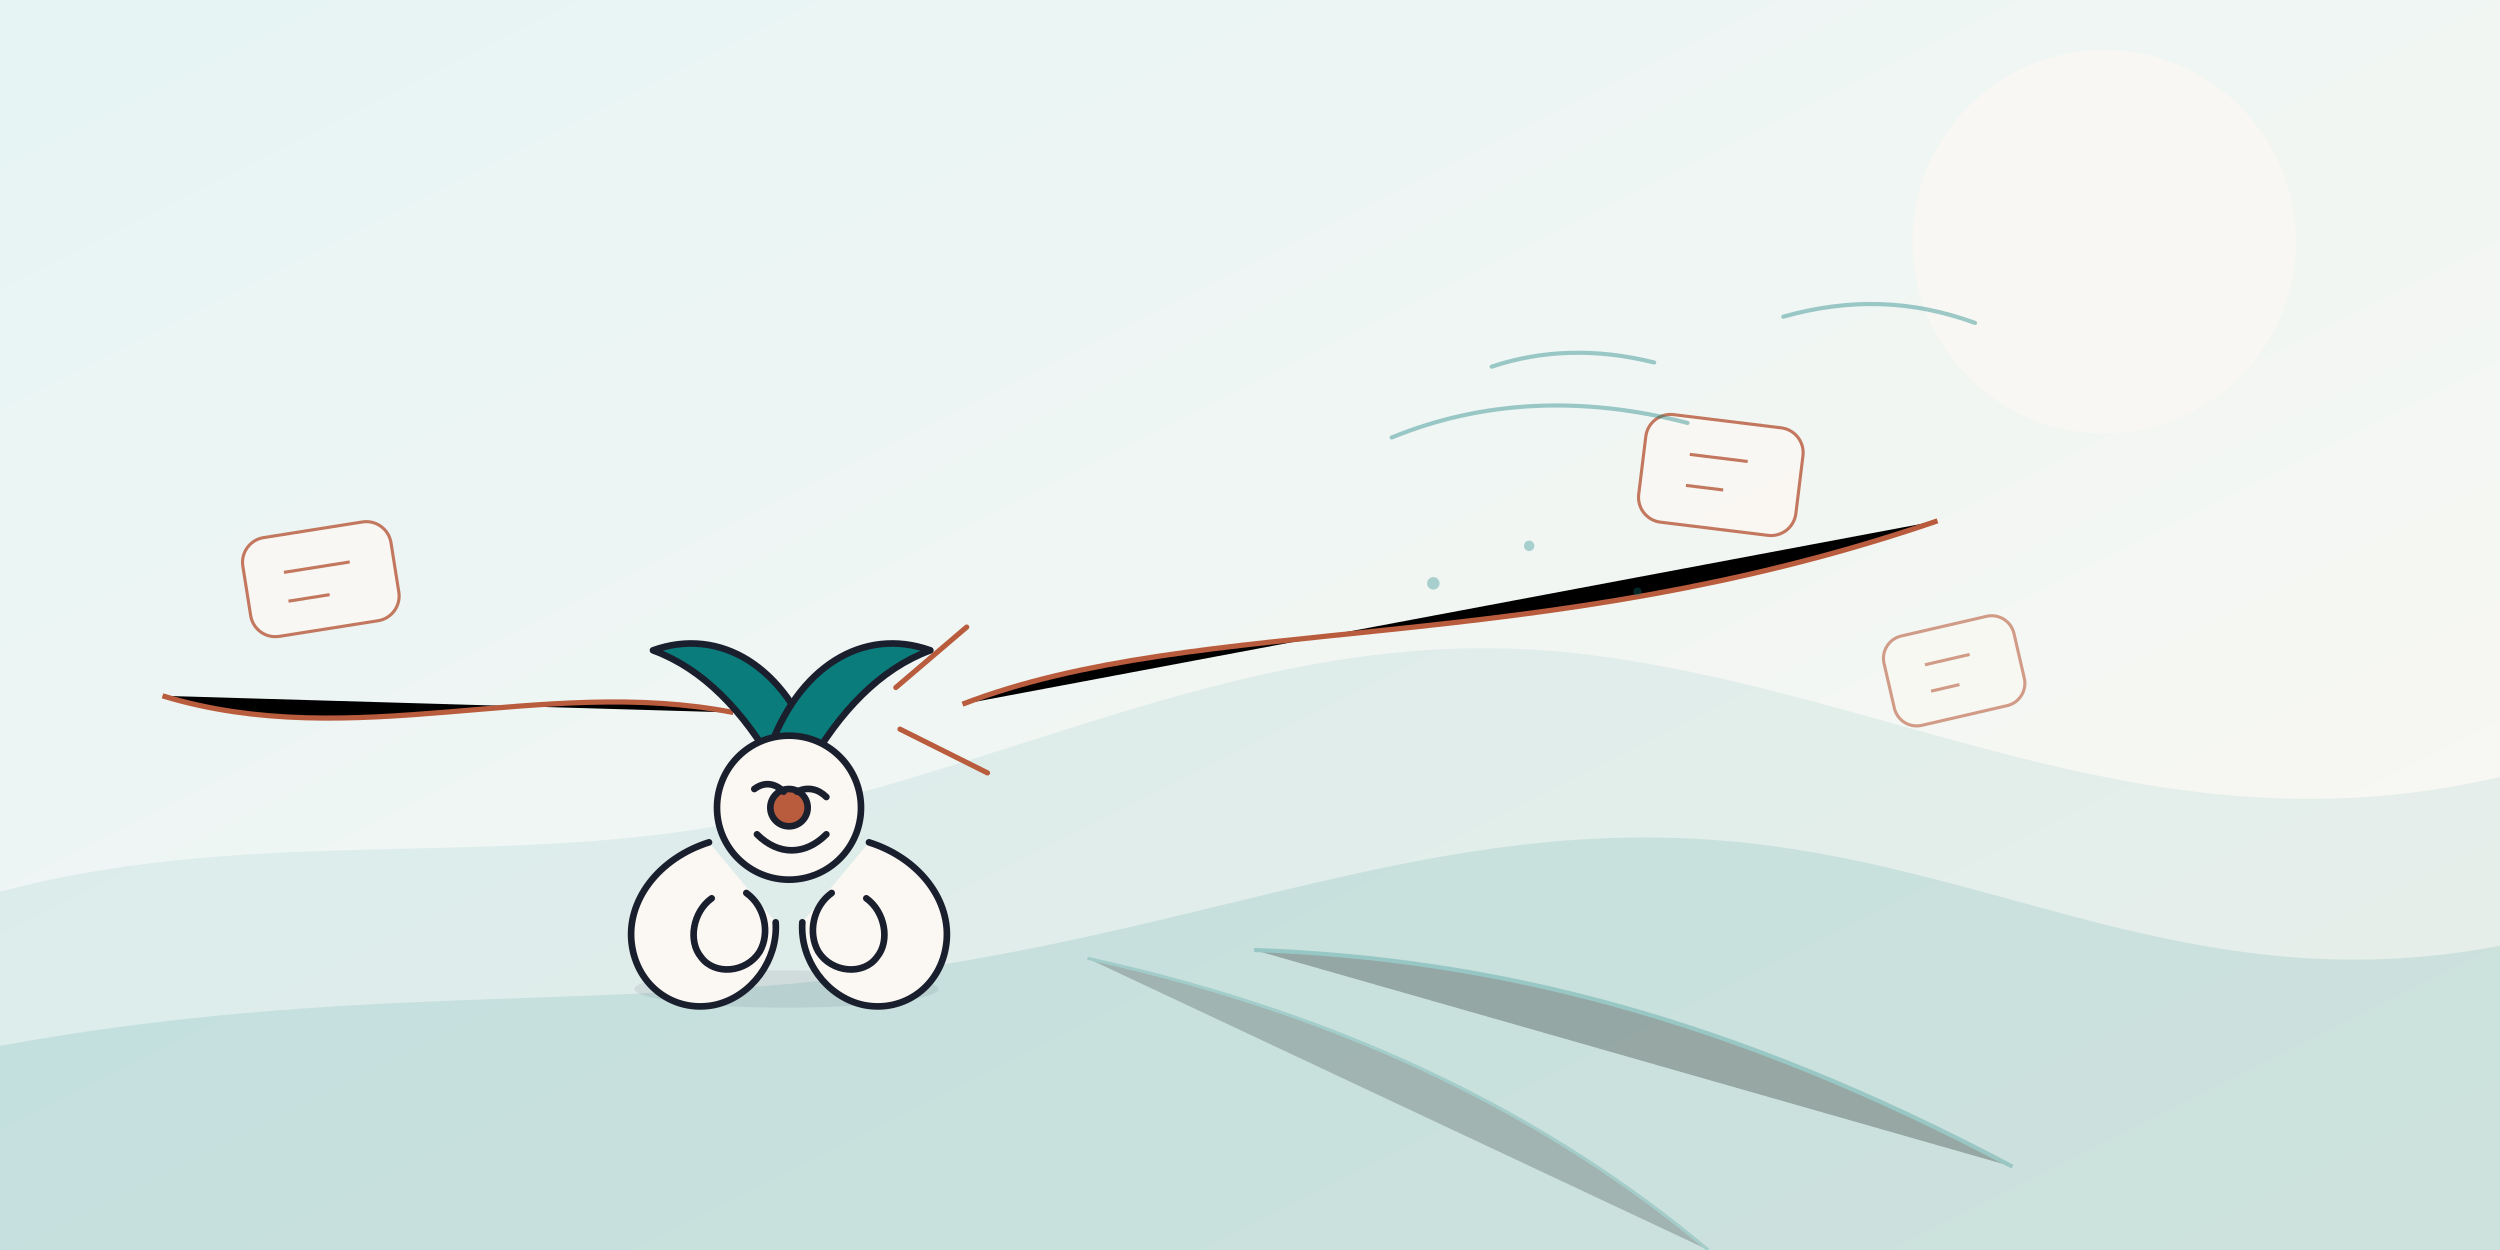
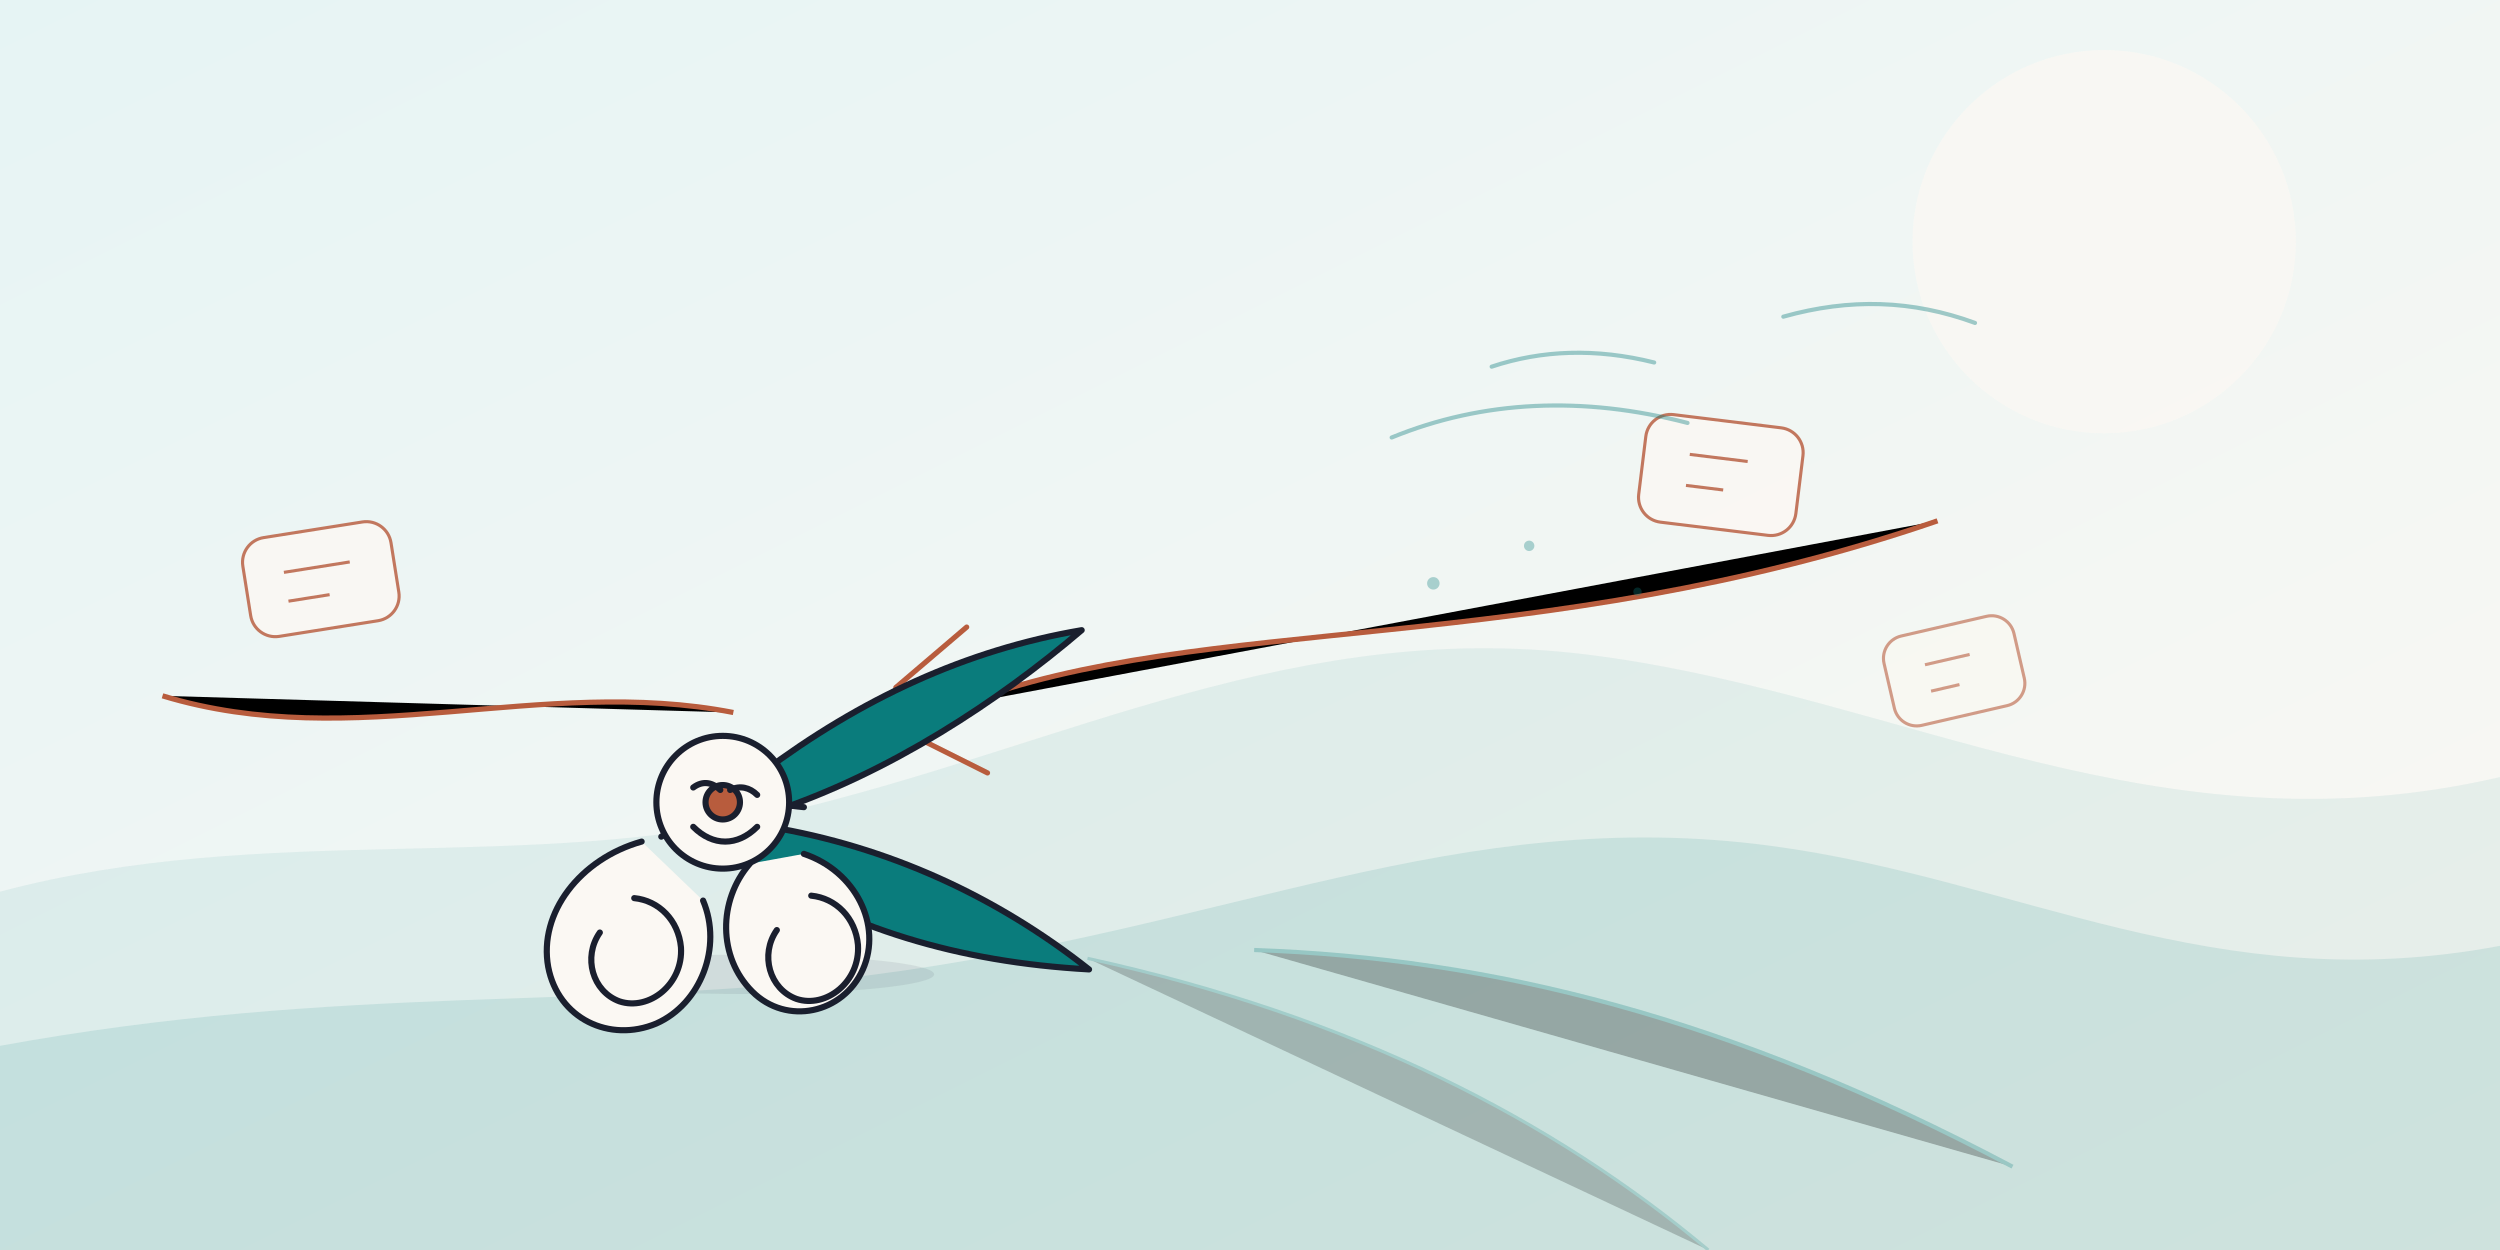
<svg xmlns="http://www.w3.org/2000/svg" width="1200" height="600" viewBox="0 0 1200 600" role="img" aria-labelledby="title desc">
  <defs>
    <linearGradient id="sky-light" x1="0" y1="0" x2="1" y2="1">
      <stop offset="0" stop-color="#e6f4f4" />
      <stop offset="1" stop-color="#fbf8f3" />
    </linearGradient>
  </defs>
  <rect width="1200" height="600" fill="url(#sky-light)" />
  <circle cx="1010" cy="116" r="92" fill="#fbf8f3" opacity=".72" />
  <path d="M0 428C128 394 252 420 376 390c136-32 248-95 392-75 147 20 268 96 432 58v227H0Z" fill="#0a7c7c" opacity=".08" />
  <path d="M0 502C164 472 286 485 418 468c172-22 282-82 432-62 120 16 212 74 350 48v146H0Z" fill="#0a7c7c" opacity=".12" />
  <path d="M602 456C716 460 830 488 966 560" stroke="#0a7c7c" stroke-width="2" opacity=".26" />
  <path d="M522 460C650 488 746 538 820 600" stroke="#0a7c7c" stroke-width="1.5" opacity=".2" />
  <path d="M78 334C170 362 260 324 352 342" stroke="#b85c3d" stroke-width="2.5" />
  <path d="M462 338C576 294 738 316 930 250" stroke="#b85c3d" stroke-width="2.5" />
  <path d="M430 330l34-29" stroke="#b85c3d" stroke-width="2.5" stroke-linecap="round" />
  <path d="M432 350l42 21" stroke="#b85c3d" stroke-width="2.5" stroke-linecap="round" />
  <g fill="#fbf8f3" stroke="#b85c3d" stroke-width="1.5" stroke-linejoin="round" opacity=".82">
    <rect x="118" y="254" width="72" height="48" rx="12" transform="rotate(-9 154 278)" />
    <path d="M137 272h32M137 286h20" transform="rotate(-9 154 278)" />
    <rect x="788" y="202" width="76" height="52" rx="12" transform="rotate(7 826 228)" />
    <path d="M810 220h28M810 235h18" transform="rotate(7 826 228)" />
    <rect x="906" y="300" width="64" height="44" rx="11" transform="rotate(-13 938 322)" opacity=".72" />
    <path d="M925 316h22M925 329h14" transform="rotate(-13 938 322)" opacity=".72" />
  </g>
  <g fill="none" stroke="#0a7c7c" stroke-width="2" stroke-linecap="round" opacity=".38">
    <path d="M668 210c44-18 92-20 142-7" />
    <path d="M716 176c24-8 50-9 78-2" />
    <path d="M856 152c32-9 62-8 92 3" />
  </g>
-   <g transform="translate(252 252) scale(1.28)" fill="none" stroke="#1a1f2e" stroke-width="2.5" stroke-linecap="round" stroke-linejoin="round">
-     <ellipse cx="98" cy="174" rx="57" ry="7" fill="#1a1f2e" stroke="none" opacity=".08" />
-     <path d="M94 91C82 70 67 54 48 47c25-9 50 6 61 39" fill="#0a7c7c" />
-     <path d="M106 91c12-21 27-37 46-44-25-9-50 6-61 39" fill="#0a7c7c" />
-     <path d="M69 119c-19 6-31 22-29 38 2 16 16 26 31 23 14-3 24-17 23-31" fill="#fbf8f3" />
-     <path d="M129 119c19 6 31 22 29 38-2 16-16 26-31 23-14-3-24-17-23-31" fill="#fbf8f3" />
-     <path d="M70 140c-7 5-9 16-4 22 5 7 17 6 22-2 4-7 2-17-5-22" />
-     <path d="M128 140c7 5 9 16 4 22-5 7-17 6-22-2-4-7-2-17 5-22" />
-     <path d="M83 95c8 7 27 7 35 0" />
-     <circle cx="99" cy="106" r="27" fill="#fbf8f3" />
-     <circle cx="99" cy="106" r="7" fill="#b85c3d" />
-     <path d="M86 99c4-3 8-2 11 1" />
-     <path d="M102 100c4-2 8-1 11 2" />
-     <path d="M87 116c8 8 18 8 26 0" />
+   <g transform="translate(236 260) scale(1.18)" fill="none" stroke="#1a1f2e" stroke-width="2.5" stroke-linecap="round" stroke-linejoin="round">
+     <ellipse cx="102" cy="176" rx="78" ry="8" fill="#1a1f2e" stroke="none" opacity=".08" />
+     <path d="M110 94C150 64 193 44 240 36c-34 29-78 58-126 74" fill="#0a7c7c" />
+     <path d="M113 116c48 8 92 28 130 58-54-3-98-17-138-42" fill="#0a7c7c" />
+     <path d="M61 122c-25 7-42 29-38 51 4 21 25 31 44 23 18-8 27-31 19-50" fill="#fbf8f3" />
+     <path d="M105 131c-13 15-13 38 1 52 14 14 37 9 45-9 8-18-3-40-24-47" fill="#fbf8f3" />
+     <path d="M44 159c-7 10-3 24 8 28 12 4 26-7 25-22-1-11-9-19-19-20" />
+     <path d="M116 158c-7 10-3 24 8 28 12 4 26-7 25-22-1-11-9-19-19-20" />
+     <path d="M69 120c16-10 35-15 58-12" />
+     <circle cx="94" cy="106" r="27" fill="#fbf8f3" />
+     <circle cx="94" cy="106" r="7" fill="#b85c3d" />
+     <path d="M82 100c4-3 8-2 11 1" />
+     <path d="M97 101c4-2 8-1 11 2" />
+     <path d="M82 116c8 8 18 8 26 0" />
  </g>
  <g fill="#0a7c7c" opacity=".32">
    <circle cx="688" cy="280" r="3" />
    <circle cx="734" cy="262" r="2.5" />
    <circle cx="786" cy="284" r="2" />
  </g>
</svg>
